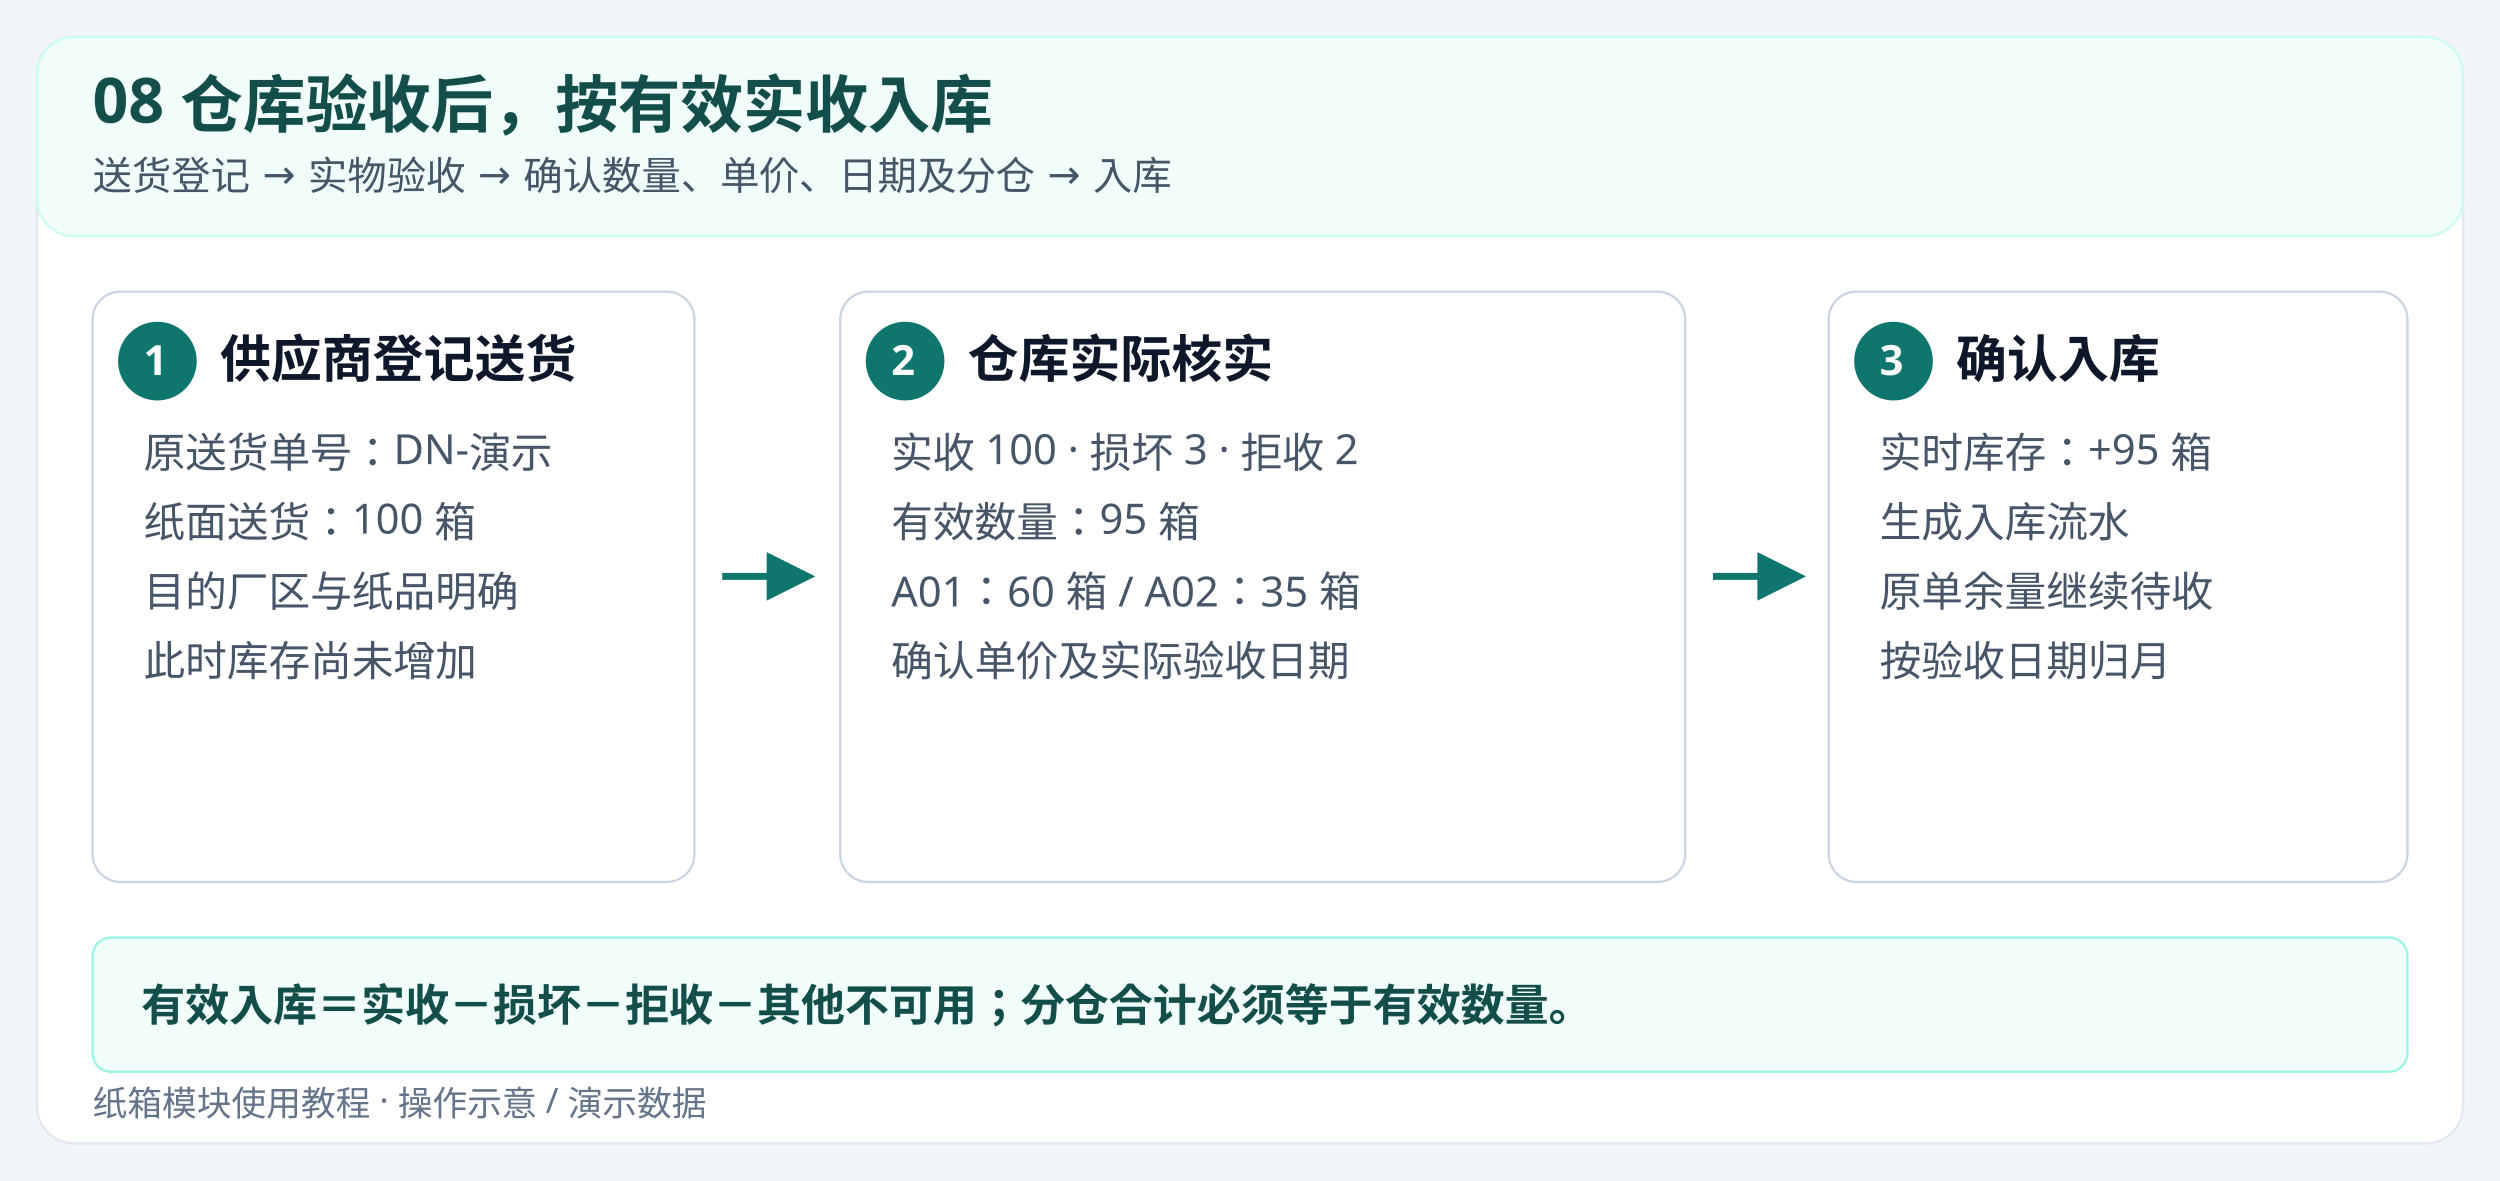
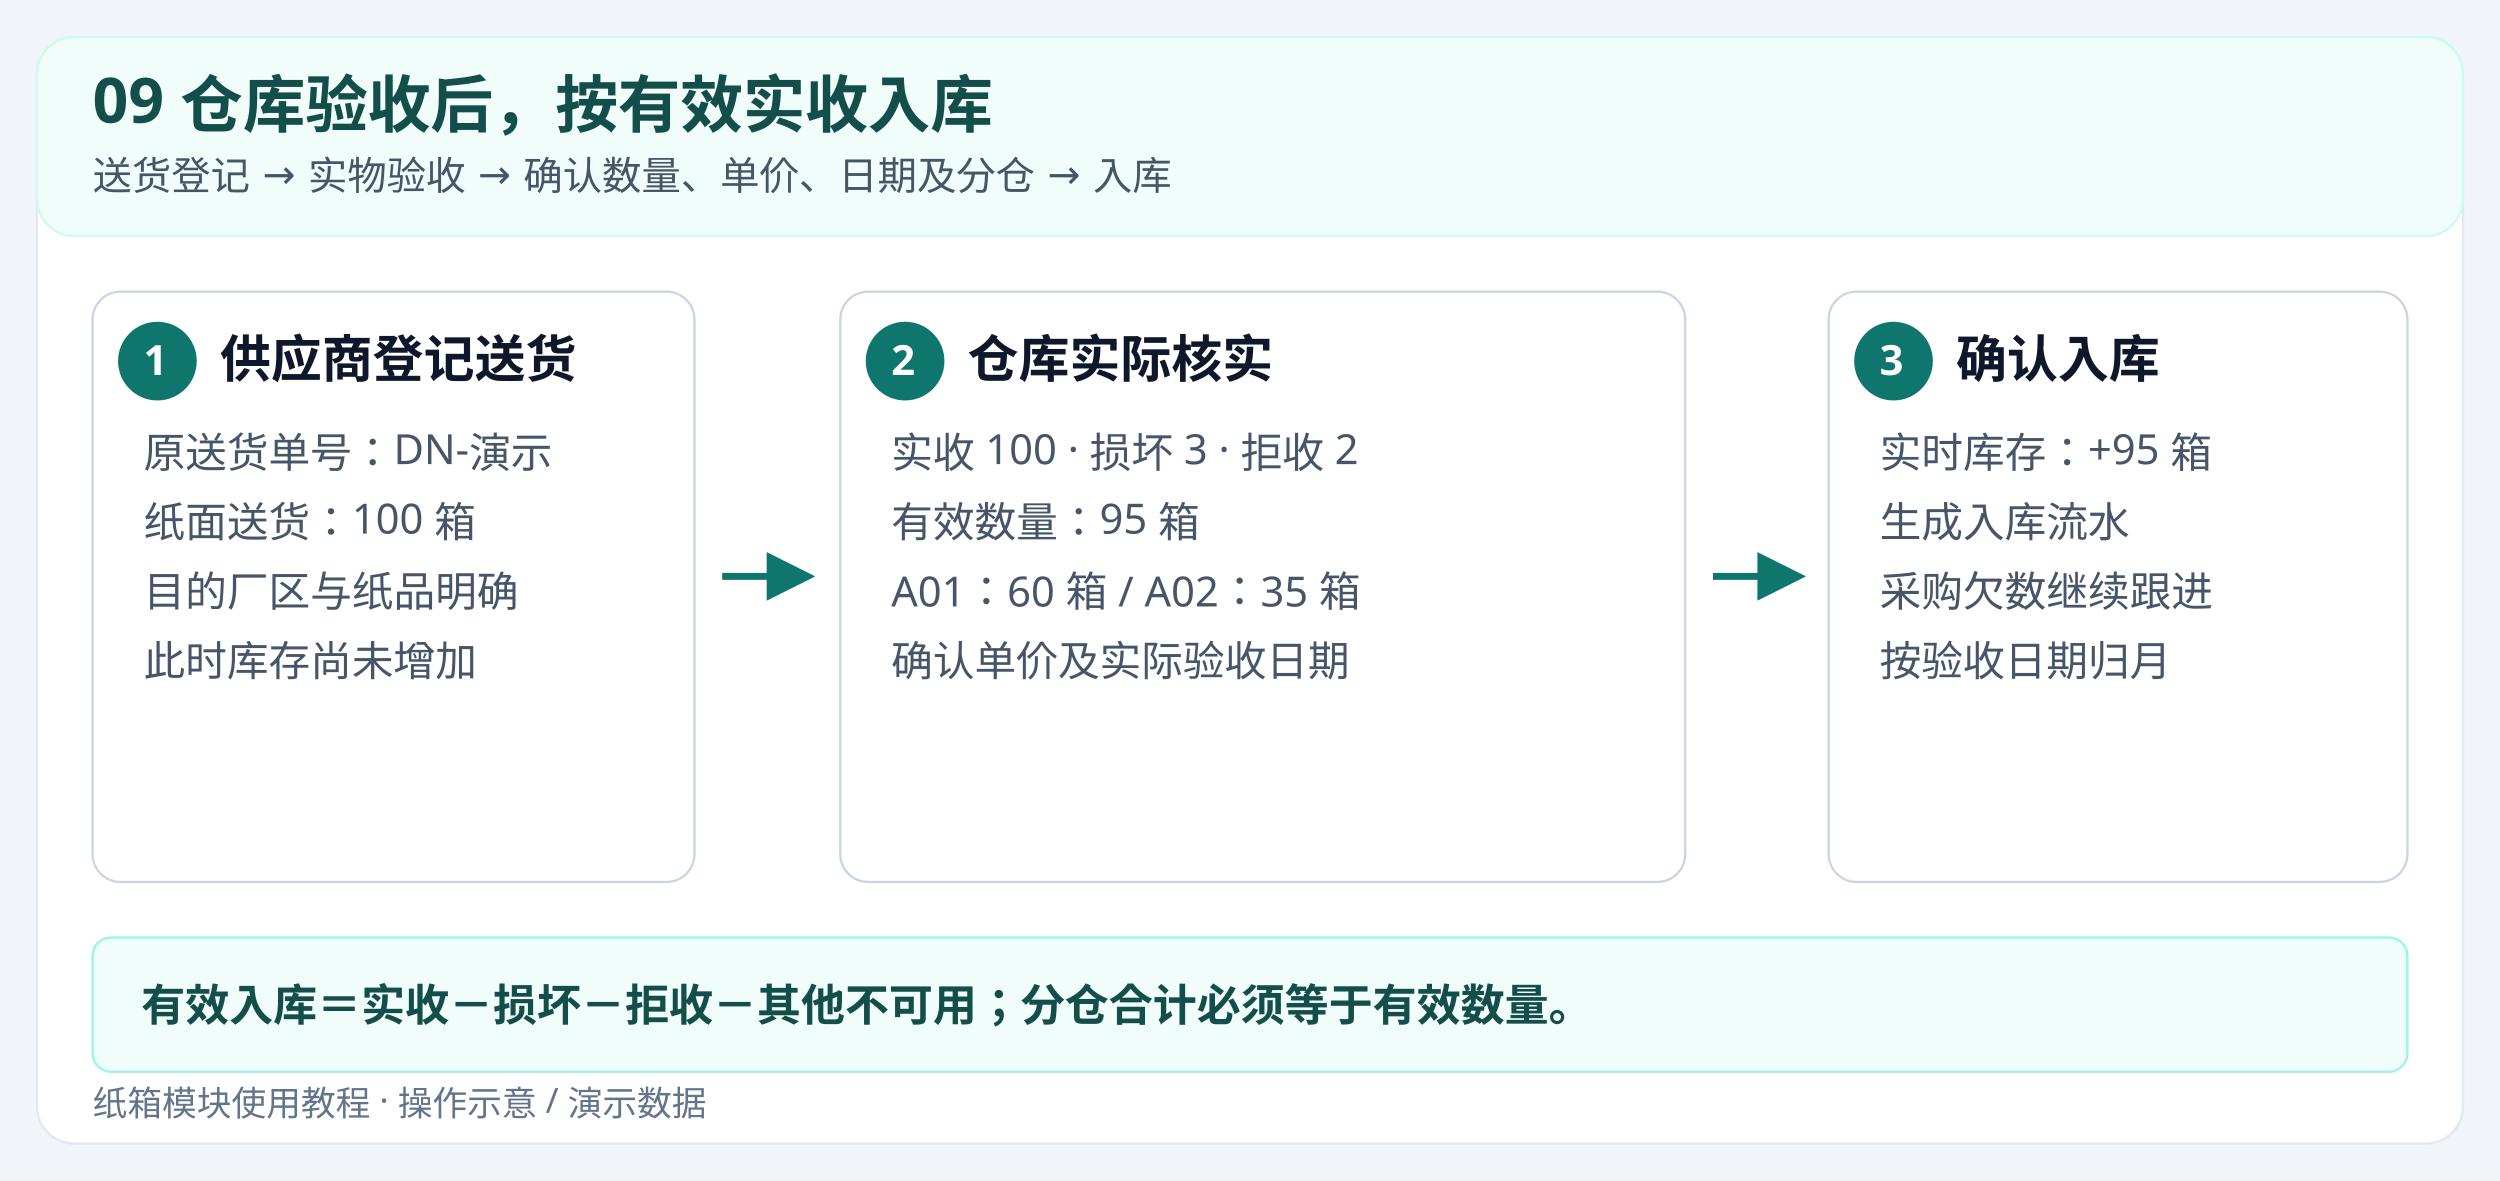
<svg xmlns="http://www.w3.org/2000/svg" width="1080" height="510" viewBox="0 0 1080 510" role="img" aria-labelledby="title desc" lang="zh-CN">
  <defs>
    <marker id="arrow" viewBox="0 0 10 10" refX="8" refY="5" markerWidth="7" markerHeight="7" orient="auto-start-reverse">
      <path d="M0 0 L10 5 L0 10 Z" fill="#0f766e" />
    </marker>
  </defs>
  <g font-family="Microsoft YaHei, PingFang SC, sans-serif">
    <rect width="1080" height="510" fill="#f1f5f9" />
    <rect x="16" y="16" width="1048" height="478" rx="16" fill="#ffffff" stroke="#e2e8f0" />
    <rect x="16" y="16" width="1048" height="86" rx="16" fill="#f0fdfa" stroke="#ccfbf1" />
-     <text x="40" y="53" font-size="27" fill="#134e4a" font-weight="700">08  仓库验收后，按有效实收入库</text>
+     <text x="40" y="53" font-size="27" fill="#134e4a" font-weight="700">09  仓库验收后，按有效实收入库</text>
    <text x="40" y="82" font-size="17" fill="#475569" font-weight="400">送货登记 → 实物验收 → 确认数量、单价、日期及分仓 → 入库</text>
    <rect x="40" y="126" width="260" height="255" rx="12" fill="#ffffff" stroke="#cbd5e1" />
    <circle cx="68" cy="156" r="17" fill="#0f766e" />
    <text x="62" y="162" font-size="18" fill="#ffffff" font-weight="700">1</text>
    <text x="95" y="163" font-size="22" fill="#0f172a" font-weight="700">供应商登记送货</text>
    <text x="62" y="202" font-size="18" fill="#475569" font-weight="400">原送货单号：DN-演示</text>
    <text x="62" y="232" font-size="18" fill="#475569" font-weight="400">纸面送货：100 箱</text>
    <text x="62" y="262" font-size="18" fill="#475569" font-weight="400">目的厂区与纸品明确</text>
    <text x="62" y="292" font-size="18" fill="#475569" font-weight="400">此时库存尚未增加</text>
    <path d="M312 249 L348 249" stroke="#0f766e" stroke-width="3" fill="none" marker-end="url(#arrow)" />
    <rect x="363" y="126" width="365" height="255" rx="12" fill="#ffffff" stroke="#cbd5e1" />
    <circle cx="391" cy="156" r="17" fill="#0f766e" />
    <text x="385" y="162" font-size="18" fill="#ffffff" font-weight="700">2</text>
    <text x="418" y="163" font-size="22" fill="#0f172a" font-weight="700">仓库实际核实</text>
    <text x="385" y="202" font-size="18" fill="#475569" font-weight="400">实收 100 · 损坏 3 · 拒收 2</text>
    <text x="385" y="232" font-size="18" fill="#475569" font-weight="400">有效数量：95 箱</text>
    <text x="385" y="262" font-size="18" fill="#475569" font-weight="400">A01：60 箱 / A02：35 箱</text>
    <text x="385" y="292" font-size="18" fill="#475569" font-weight="400">确认单价及实际验收日期</text>
    <path d="M740 249 L776 249" stroke="#0f766e" stroke-width="3" fill="none" marker-end="url(#arrow)" />
    <rect x="790" y="126" width="250" height="255" rx="12" fill="#ffffff" stroke="#cbd5e1" />
    <circle cx="818" cy="156" r="17" fill="#0f766e" />
    <text x="812" y="162" font-size="18" fill="#ffffff" font-weight="700">3</text>
    <text x="845" y="163" font-size="22" fill="#0f172a" font-weight="700">确认入库</text>
    <text x="812" y="202" font-size="18" fill="#475569" font-weight="400">实时库存：+95 箱</text>
    <text x="812" y="232" font-size="18" fill="#475569" font-weight="400">生成入库流水</text>
-     <text x="812" y="262" font-size="18" fill="#475569" font-weight="400">原单余量继续待收</text>
+     <text x="812" y="262" font-size="18" fill="#475569" font-weight="400">采购欠数继续跟进</text>
    <text x="812" y="292" font-size="18" fill="#475569" font-weight="400">按验收日期归月</text>
    <rect x="40" y="405" width="1000" height="58" rx="8" fill="#f0fdfa" stroke="#99f6e4" />
    <text x="61" y="441" font-size="19" fill="#134e4a" font-weight="700">有效入库＝实收－损坏－拒收－其他不可用；分仓合计必须等于有效数量。</text>
    <text x="40" y="482" font-size="15" fill="#64748b" font-weight="400">纸箱模块使用教程 · 操作示意 / 演示数据</text>
  </g>
</svg>
